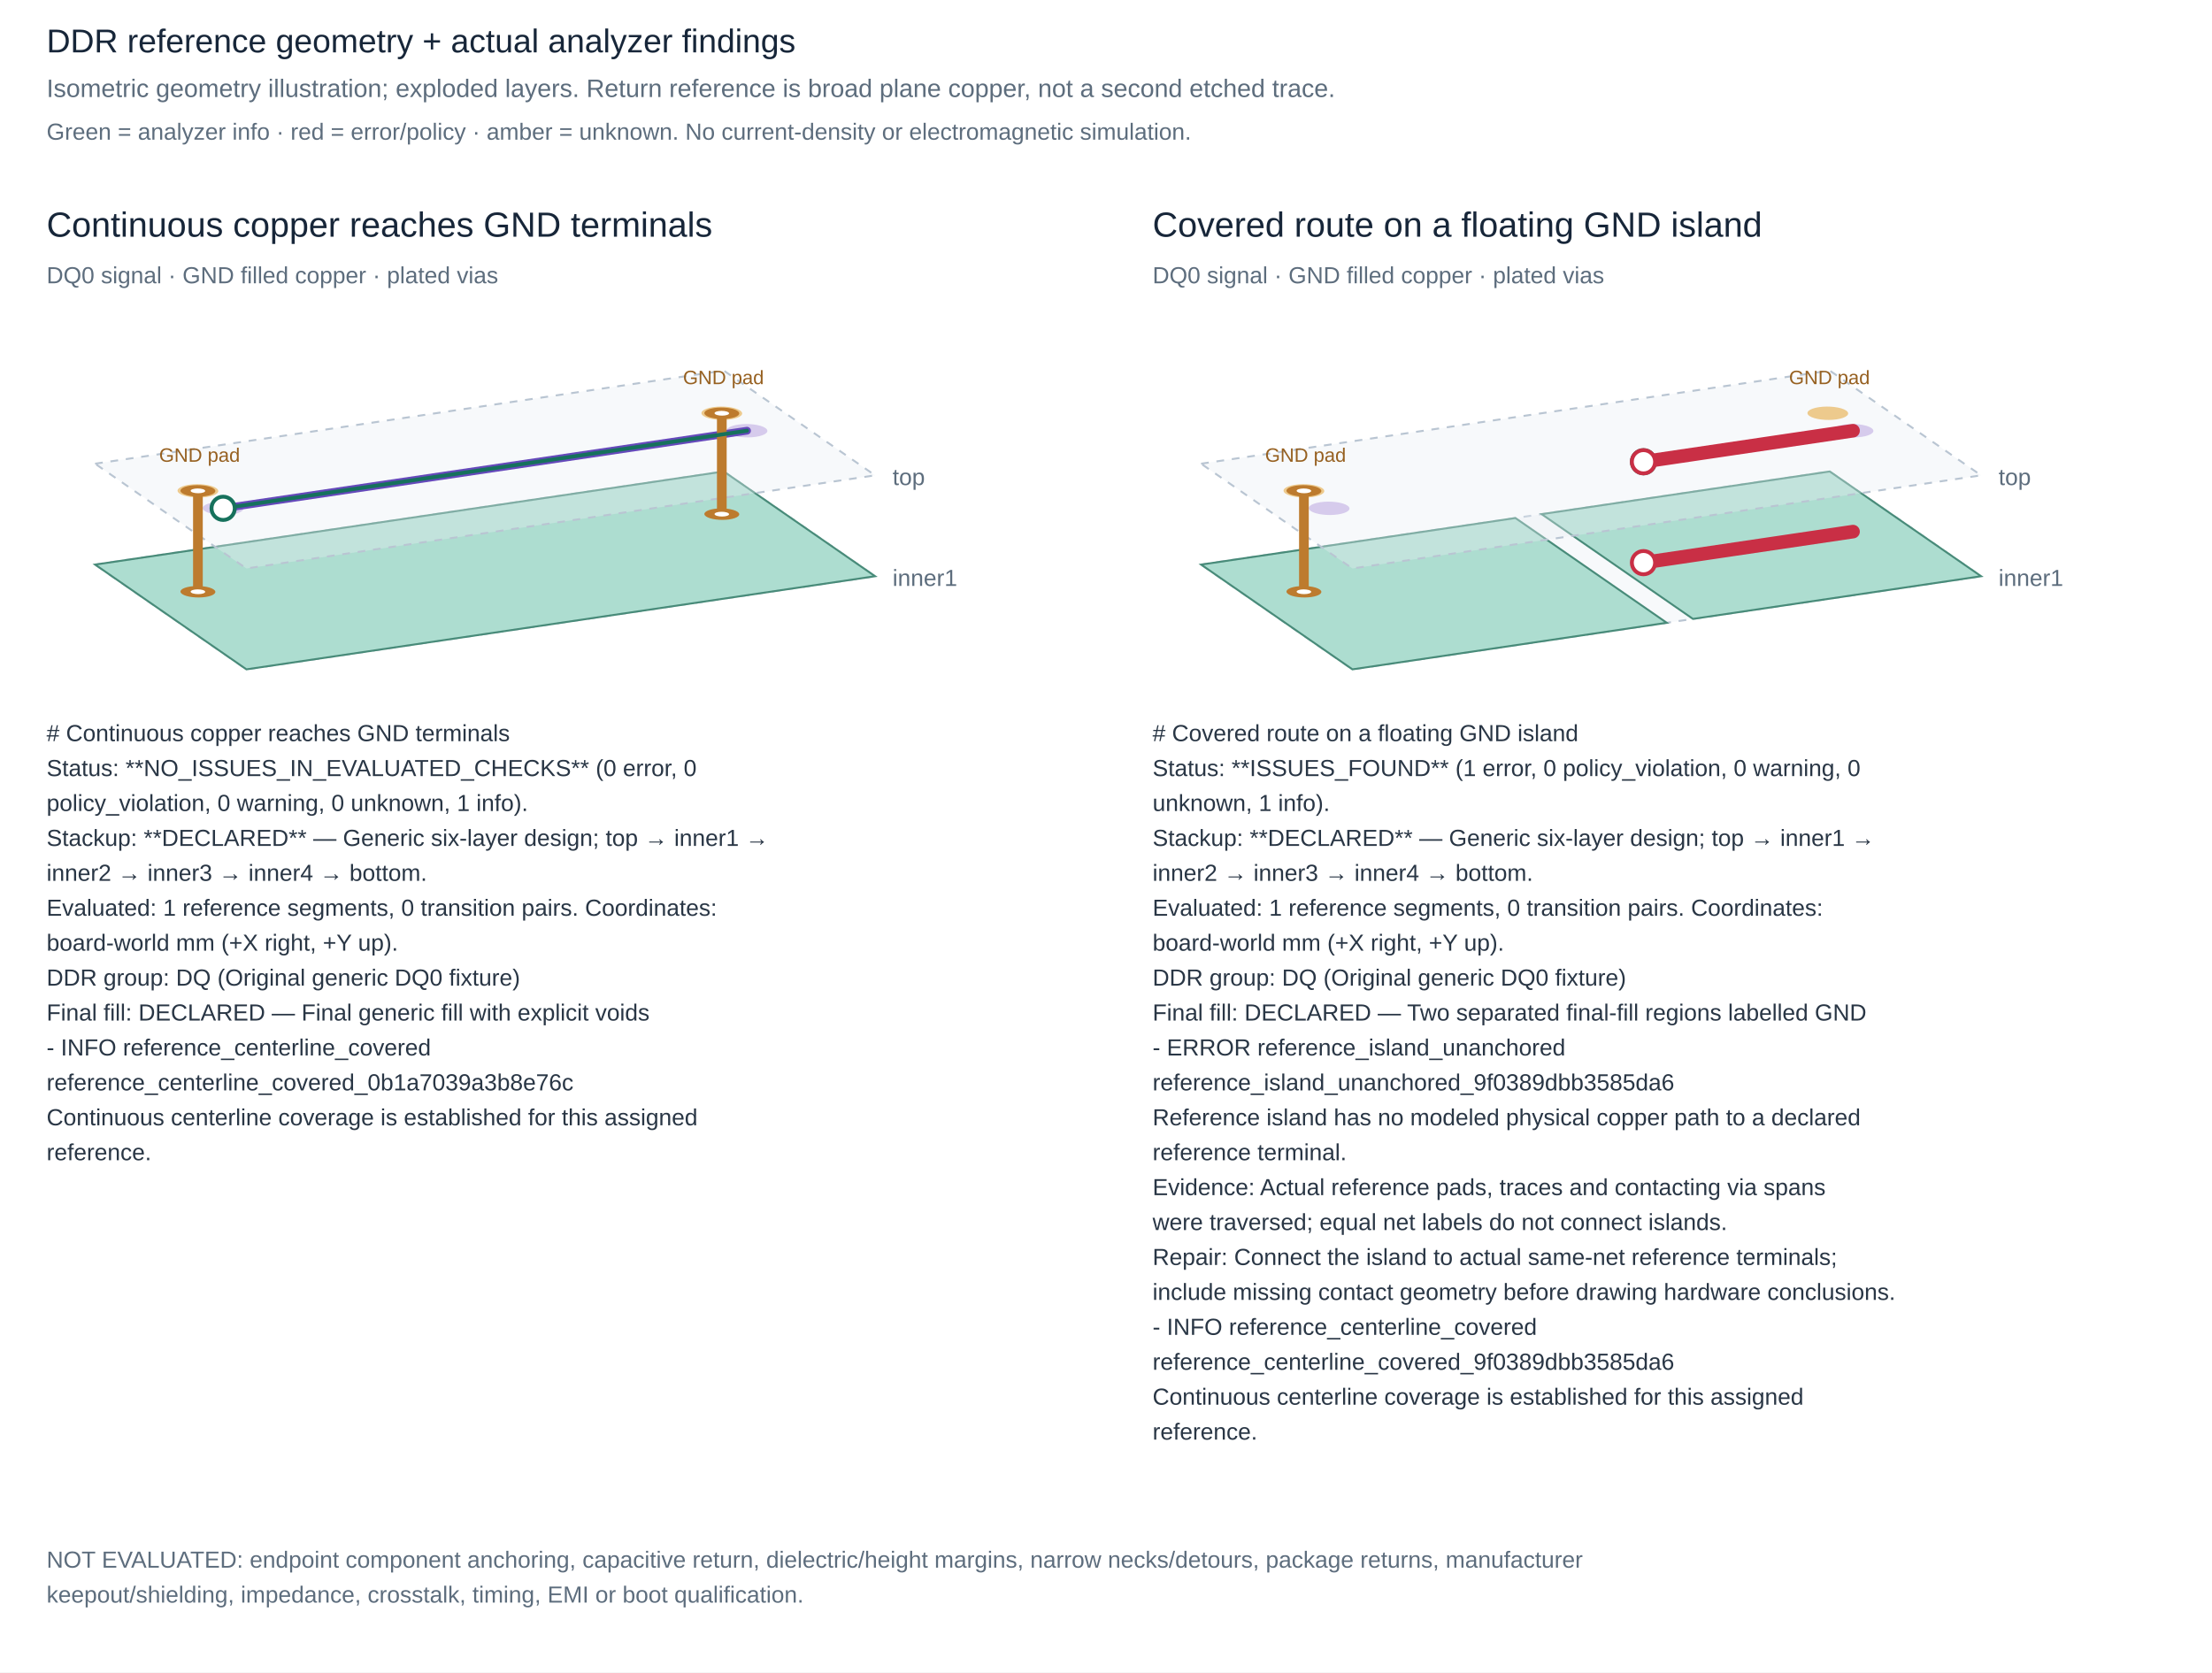
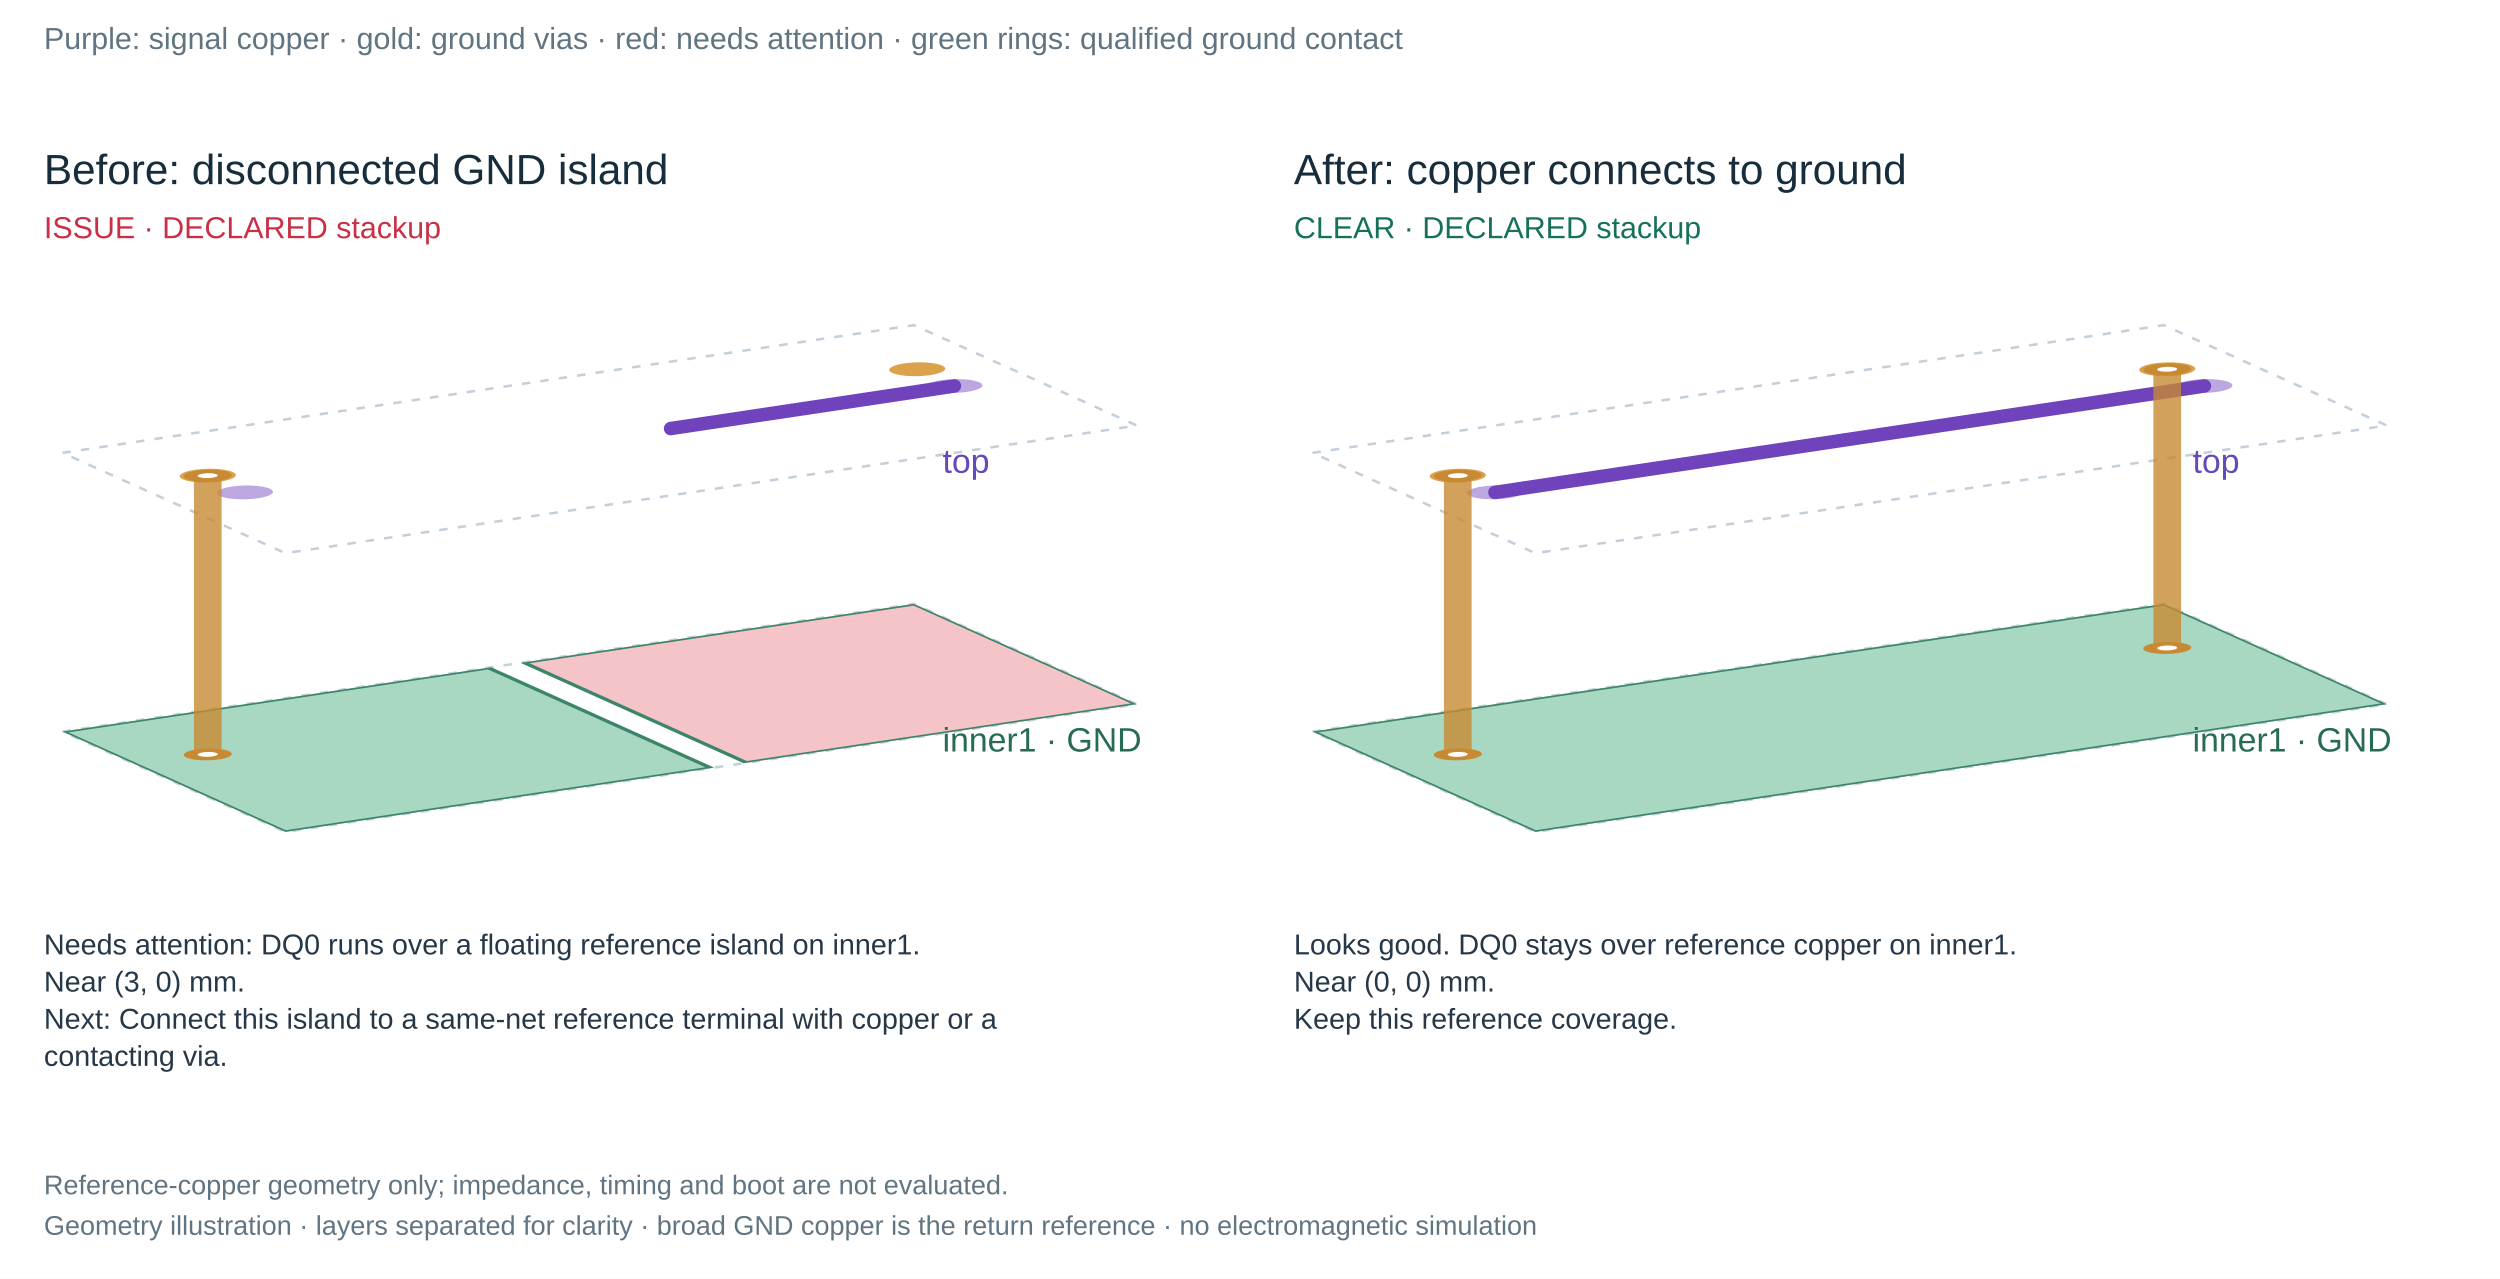
- <svg xmlns="http://www.w3.org/2000/svg" width="1140" height="862" font-family="Arial, sans-serif">
-   <rect width="1140" height="862" fill="#fff" />
-   <text x="24" y="27" font-size="17" fill="#172639">DDR reference geometry + actual analyzer findings</text>
-   <text x="24" y="50" font-size="13" fill="#5d6d7d">Isometric geometry illustration; exploded layers. Return reference is broad plane copper, not a second etched trace.</text>
-   <text x="24" y="72" font-size="12" fill="#5d6d7d">Green = analyzer info · red = error/policy · amber = unknown. No current-density or electromagnetic simulation.</text>
-   <g transform="translate(0,92)">
-     <text x="24" y="30" fill="#172639" font-size="18">Continuous copper reaches GND terminals</text>
-     <text x="24" y="54" fill="#5d6d7d" font-size="12">DQ0 signal · GND filled copper · plated vias</text>
-     <path d="M49,199 L373,151 L451,205 L127,253 Z" fill="#e9eef4" fill-opacity=".35" stroke="#b9c5d2" stroke-dasharray="4 4" />
-     <path d="M127,253 L451,205 L373,151 L49,199 Z" fill="#9bd5c5" fill-opacity=".8" fill-rule="evenodd" stroke="#488b79" />
-     <text x="460" y="210" fill="#5d6d7d" font-size="12">inner1</text>
-     <path d="M49,147 L373,99 L451,153 L127,201 Z" fill="#e9eef4" fill-opacity=".35" stroke="#b9c5d2" stroke-dasharray="4 4" />
-     <text x="460" y="158" fill="#5d6d7d" font-size="12">top</text>
-     <circle transform="matrix(27 -4 13 9 115 170)" r="0.35" fill="#d6cbec" />
-     <circle transform="matrix(27 -4 13 9 385 130)" r="0.35" fill="#d6cbec" />
-     <circle transform="matrix(27 -4 13 9 102 161)" r="0.35" fill="#edca8d" />
-     <text x="82" y="146" fill="#966020" font-size="10">GND pad</text>
-     <circle transform="matrix(27 -4 13 9 372 121)" r="0.35" fill="#edca8d" />
-     <text x="352" y="106" fill="#966020" font-size="10">GND pad</text>
-     <path d="M115,170 L385,130" stroke="#6549bb" stroke-width="4" fill="none" stroke-linecap="round" />
-     <path d="M102,161 L102,213" stroke="#bd7b2e" stroke-width="5" />
-     <g transform="matrix(27 -4 13 9 102 161)">
-       <circle r="0.3" fill="#bd7b2e" />
+ <svg xmlns="http://www.w3.org/2000/svg" width="1480" height="757" font-family="Arial, sans-serif">
+   <rect width="1480" height="757" fill="#fff" />
+   <text x="26" y="29" font-size="18" fill="#617481">Purple: signal copper · gold: ground vias · red: needs attention · green rings: qualified ground contact</text>
+   <g transform="translate(0,65)">
+     <text x="26" y="44" fill="#172d3b" font-size="25">Before: disconnected GND island</text>
+     <text x="26" y="76" fill="#c92f45" font-size="18">ISSUE · DECLARED stackup</text>
+     <clipPath id="crop_0_inner1">
+       <path d="M37,368.1 L541,292.5 L673,351.9 L169,427.5 Z" />
+     </clipPath>
+     <path d="M37,368.1 L541,292.5 L673,351.9 L169,427.5 Z" fill="none" stroke="#c3cfda" stroke-width="1.5" stroke-dasharray="5 6" />
+     <path d="M169,427.5 L421,389.7 L289,330.3 L37,368.1 Z" clip-path="url(#crop_0_inner1)" fill="#a8d7c2" fill-rule="evenodd" stroke="#3d856a" stroke-width="2" />
+     <path d="M442,386.55 L673,351.9 L541,292.5 L310,327.15 Z" clip-path="url(#crop_0_inner1)" fill="#f5c4c8" fill-rule="evenodd" stroke="#3d856a" stroke-width="2" />
+     <text x="558" y="379.9" fill="#276b52" font-size="20">inner1 · GND</text>
+     <clipPath id="crop_0_top">
+       <path d="M37,203.1 L541,127.5 L673,186.9 L169,262.5 Z" />
+     </clipPath>
+     <path d="M37,203.1 L541,127.5 L673,186.9 L169,262.5 Z" fill="none" stroke="#c3cfda" stroke-width="1.5" stroke-dasharray="5 6" />
+     <text x="558" y="214.9" fill="#6549bb" font-size="20">top</text>
+     <g clip-path="url(#crop_0_top)">
+       <circle transform="matrix(42 -6.3 22 9.9 145 226.5)" r="0.35" fill="#bba8e1" />
+     </g>
+     <g clip-path="url(#crop_0_top)">
+       <circle transform="matrix(42 -6.3 22 9.9 565 163.5)" r="0.35" fill="#bba8e1" />
+     </g>
+     <g clip-path="url(#crop_0_top)">
+       <circle transform="matrix(42 -6.3 22 9.9 123 216.6)" r="0.35" fill="#dba24b" />
+     </g>
+     <g clip-path="url(#crop_0_top)">
+       <circle transform="matrix(42 -6.3 22 9.9 543 153.6)" r="0.35" fill="#dba24b" />
+     </g>
+     <g clip-path="url(#crop_0_top)">
+       <path d="M397,188.7 L565,163.5" stroke="#7042bc" stroke-width="8" fill="none" stroke-linecap="round" />
+     </g>
+     <path d="M123,216.6 L123,381.6" stroke="#c78932" stroke-width="16.38" stroke-opacity=".8" />
+     <g transform="matrix(42 -6.3 22 9.9 123 216.6)">
+       <circle r="0.3" fill="#c78932" />
      <circle r="0.125" fill="white" />
    </g>
-     <g transform="matrix(27 -4 13 9 102 213)">
-       <circle r="0.3" fill="#bd7b2e" />
+     <g transform="matrix(42 -6.3 22 9.9 123 381.6)">
+       <circle r="0.3" fill="#c78932" />
      <circle r="0.125" fill="white" />
    </g>
-     <path d="M372,121 L372,173" stroke="#bd7b2e" stroke-width="5" />
-     <g transform="matrix(27 -4 13 9 372 121)">
-       <circle r="0.3" fill="#bd7b2e" />
+     <text x="26" y="500" fill="#263747" font-size="17">Needs attention: DQ0 runs over a floating reference island on inner1.</text>
+     <text x="26" y="522" fill="#263747" font-size="17">Near (3, 0) mm.</text>
+     <text x="26" y="544" fill="#263747" font-size="17">Next: Connect this island to a same-net reference terminal with copper or a </text>
+     <text x="26" y="566" fill="#263747" font-size="17">contacting via.</text>
+   </g>
+   <g transform="translate(740,65)">
+     <text x="26" y="44" fill="#172d3b" font-size="25">After: copper connects to ground</text>
+     <text x="26" y="76" fill="#16715c" font-size="18">CLEAR · DECLARED stackup</text>
+     <clipPath id="crop_1_inner1">
+       <path d="M37,368.1 L541,292.5 L673,351.9 L169,427.5 Z" />
+     </clipPath>
+     <path d="M37,368.1 L541,292.5 L673,351.9 L169,427.5 Z" fill="none" stroke="#c3cfda" stroke-width="1.5" stroke-dasharray="5 6" />
+     <path d="M169,427.5 L673,351.9 L541,292.5 L37,368.1 Z" clip-path="url(#crop_1_inner1)" fill="#a8d7c2" fill-rule="evenodd" stroke="#3d856a" stroke-width="2" />
+     <text x="558" y="379.9" fill="#276b52" font-size="20">inner1 · GND</text>
+     <clipPath id="crop_1_top">
+       <path d="M37,203.1 L541,127.5 L673,186.9 L169,262.5 Z" />
+     </clipPath>
+     <path d="M37,203.1 L541,127.5 L673,186.9 L169,262.5 Z" fill="none" stroke="#c3cfda" stroke-width="1.5" stroke-dasharray="5 6" />
+     <text x="558" y="214.9" fill="#6549bb" font-size="20">top</text>
+     <g clip-path="url(#crop_1_top)">
+       <circle transform="matrix(42 -6.3 22 9.9 145 226.5)" r="0.35" fill="#bba8e1" />
+     </g>
+     <g clip-path="url(#crop_1_top)">
+       <circle transform="matrix(42 -6.3 22 9.9 565 163.5)" r="0.35" fill="#bba8e1" />
+     </g>
+     <g clip-path="url(#crop_1_top)">
+       <circle transform="matrix(42 -6.3 22 9.9 123 216.6)" r="0.35" fill="#dba24b" />
+     </g>
+     <g clip-path="url(#crop_1_top)">
+       <circle transform="matrix(42 -6.3 22 9.9 543 153.6)" r="0.35" fill="#dba24b" />
+     </g>
+     <g clip-path="url(#crop_1_top)">
+       <path d="M145,226.5 L565,163.5" stroke="#7042bc" stroke-width="8" fill="none" stroke-linecap="round" />
+     </g>
+     <path d="M123,216.6 L123,381.6" stroke="#c78932" stroke-width="16.38" stroke-opacity=".8" />
+     <g transform="matrix(42 -6.3 22 9.9 123 216.6)">
+       <circle r="0.3" fill="#c78932" />
      <circle r="0.125" fill="white" />
    </g>
-     <g transform="matrix(27 -4 13 9 372 173)">
-       <circle r="0.3" fill="#bd7b2e" />
+     <g transform="matrix(42 -6.3 22 9.9 123 381.6)">
+       <circle r="0.3" fill="#c78932" />
      <circle r="0.125" fill="white" />
    </g>
-     <path d="M115,170 L385,130" stroke="#16715c" stroke-width="2" fill="none" stroke-linecap="round" />
-     <circle cx="115" cy="170" r="6" stroke="#16715c" stroke-width="2" fill="white" />
-     <text x="24" y="290" fill="#293645" font-size="12"># Continuous copper reaches GND terminals</text>
-     <text x="24" y="308" fill="#293645" font-size="12">Status: **NO_ISSUES_IN_EVALUATED_CHECKS** (0 error, 0 </text>
-     <text x="24" y="326" fill="#293645" font-size="12">policy_violation, 0 warning, 0 unknown, 1 info).</text>
-     <text x="24" y="344" fill="#293645" font-size="12">Stackup: **DECLARED** — Generic six-layer design; top → inner1 → </text>
-     <text x="24" y="362" fill="#293645" font-size="12">inner2 → inner3 → inner4 → bottom.</text>
-     <text x="24" y="380" fill="#293645" font-size="12">Evaluated: 1 reference segments, 0 transition pairs. Coordinates: </text>
-     <text x="24" y="398" fill="#293645" font-size="12">board-world mm (+X right, +Y up).</text>
-     <text x="24" y="416" fill="#293645" font-size="12">DDR group: DQ (Original generic DQ0 fixture)</text>
-     <text x="24" y="434" fill="#293645" font-size="12">Final fill: DECLARED — Final generic fill with explicit voids</text>
-     <text x="24" y="452" fill="#293645" font-size="12">- INFO reference_centerline_covered</text>
-     <text x="24" y="470" fill="#293645" font-size="12">  reference_centerline_covered_0b1a7039a3b8e76c</text>
-     <text x="24" y="488" fill="#293645" font-size="12">  Continuous centerline coverage is established for this assigned </text>
-     <text x="24" y="506" fill="#293645" font-size="12">reference.</text>
-   </g>
-   <g transform="translate(570,92)">
-     <text x="24" y="30" fill="#172639" font-size="18">Covered route on a floating GND island</text>
-     <text x="24" y="54" fill="#5d6d7d" font-size="12">DQ0 signal · GND filled copper · plated vias</text>
-     <path d="M49,199 L373,151 L451,205 L127,253 Z" fill="#e9eef4" fill-opacity=".35" stroke="#b9c5d2" stroke-dasharray="4 4" />
-     <path d="M127,253 L289,229 L211,175 L49,199 Z" fill="#9bd5c5" fill-opacity=".8" fill-rule="evenodd" stroke="#488b79" />
-     <path d="M302.5,227 L451,205 L373,151 L224.5,173 Z" fill="#9bd5c5" fill-opacity=".8" fill-rule="evenodd" stroke="#488b79" />
-     <text x="460" y="210" fill="#5d6d7d" font-size="12">inner1</text>
-     <path d="M49,147 L373,99 L451,153 L127,201 Z" fill="#e9eef4" fill-opacity=".35" stroke="#b9c5d2" stroke-dasharray="4 4" />
-     <text x="460" y="158" fill="#5d6d7d" font-size="12">top</text>
-     <circle transform="matrix(27 -4 13 9 115 170)" r="0.35" fill="#d6cbec" />
-     <circle transform="matrix(27 -4 13 9 385 130)" r="0.35" fill="#d6cbec" />
-     <circle transform="matrix(27 -4 13 9 102 161)" r="0.35" fill="#edca8d" />
-     <text x="82" y="146" fill="#966020" font-size="10">GND pad</text>
-     <circle transform="matrix(27 -4 13 9 372 121)" r="0.35" fill="#edca8d" />
-     <text x="352" y="106" fill="#966020" font-size="10">GND pad</text>
-     <path d="M277,146 L385,130" stroke="#6549bb" stroke-width="4" fill="none" stroke-linecap="round" />
-     <path d="M102,161 L102,213" stroke="#bd7b2e" stroke-width="5" />
-     <g transform="matrix(27 -4 13 9 102 161)">
-       <circle r="0.3" fill="#bd7b2e" />
+     <path d="M543,153.6 L543,318.6" stroke="#c78932" stroke-width="16.38" stroke-opacity=".8" />
+     <g transform="matrix(42 -6.3 22 9.9 543 153.6)">
+       <circle r="0.3" fill="#c78932" />
      <circle r="0.125" fill="white" />
    </g>
-     <g transform="matrix(27 -4 13 9 102 213)">
-       <circle r="0.3" fill="#bd7b2e" />
+     <g transform="matrix(42 -6.3 22 9.9 543 318.6)">
+       <circle r="0.3" fill="#c78932" />
      <circle r="0.125" fill="white" />
    </g>
-     <path d="M277,146 L385,130" stroke="#16715c" stroke-width="2" fill="none" stroke-linecap="round" />
-     <circle cx="277" cy="146" r="6" stroke="#16715c" stroke-width="2" fill="white" />
-     <path d="M277,198 L385,182" stroke="#c92f45" stroke-width="7" fill="none" stroke-linecap="round" />
-     <circle cx="277" cy="198" r="6" stroke="#c92f45" stroke-width="2" fill="white" />
-     <path d="M277,146 L385,130" stroke="#c92f45" stroke-width="7" fill="none" stroke-linecap="round" />
-     <circle cx="277" cy="146" r="6" stroke="#c92f45" stroke-width="2" fill="white" />
-     <text x="24" y="290" fill="#293645" font-size="12"># Covered route on a floating GND island</text>
-     <text x="24" y="308" fill="#293645" font-size="12">Status: **ISSUES_FOUND** (1 error, 0 policy_violation, 0 warning, 0 </text>
-     <text x="24" y="326" fill="#293645" font-size="12">unknown, 1 info).</text>
-     <text x="24" y="344" fill="#293645" font-size="12">Stackup: **DECLARED** — Generic six-layer design; top → inner1 → </text>
-     <text x="24" y="362" fill="#293645" font-size="12">inner2 → inner3 → inner4 → bottom.</text>
-     <text x="24" y="380" fill="#293645" font-size="12">Evaluated: 1 reference segments, 0 transition pairs. Coordinates: </text>
-     <text x="24" y="398" fill="#293645" font-size="12">board-world mm (+X right, +Y up).</text>
-     <text x="24" y="416" fill="#293645" font-size="12">DDR group: DQ (Original generic DQ0 fixture)</text>
-     <text x="24" y="434" fill="#293645" font-size="12">Final fill: DECLARED — Two separated final-fill regions labelled GND</text>
-     <text x="24" y="452" fill="#293645" font-size="12">- ERROR reference_island_unanchored</text>
-     <text x="24" y="470" fill="#293645" font-size="12">  reference_island_unanchored_9f0389dbb3585da6</text>
-     <text x="24" y="488" fill="#293645" font-size="12">  Reference island has no modeled physical copper path to a declared </text>
-     <text x="24" y="506" fill="#293645" font-size="12">reference terminal.</text>
-     <text x="24" y="524" fill="#293645" font-size="12">  Evidence: Actual reference pads, traces and contacting via spans </text>
-     <text x="24" y="542" fill="#293645" font-size="12">were traversed; equal net labels do not connect islands.</text>
-     <text x="24" y="560" fill="#293645" font-size="12">  Repair: Connect the island to actual same-net reference terminals; </text>
-     <text x="24" y="578" fill="#293645" font-size="12">include missing contact geometry before drawing hardware conclusions.</text>
-     <text x="24" y="596" fill="#293645" font-size="12">- INFO reference_centerline_covered</text>
-     <text x="24" y="614" fill="#293645" font-size="12">  reference_centerline_covered_9f0389dbb3585da6</text>
-     <text x="24" y="632" fill="#293645" font-size="12">  Continuous centerline coverage is established for this assigned </text>
-     <text x="24" y="650" fill="#293645" font-size="12">reference.</text>
+     <text x="26" y="500" fill="#263747" font-size="17">Looks good. DQ0 stays over reference copper on inner1.</text>
+     <text x="26" y="522" fill="#263747" font-size="17">Near (0, 0) mm.</text>
+     <text x="26" y="544" fill="#263747" font-size="17">Keep this reference coverage.</text>
  </g>
-   <text x="24" y="808" font-size="12" fill="#5d6d7d">NOT EVALUATED: endpoint component anchoring, capacitive return, dielectric/height margins, narrow necks/detours, package returns, manufacturer </text>
-   <text x="24" y="826" font-size="12" fill="#5d6d7d">keepout/shielding, impedance, crosstalk, timing, EMI or boot qualification.</text>
+   <text x="26" y="707" fill="#617481" font-size="16">Reference-copper geometry only; impedance, timing and boot are not evaluated.</text>
+   <text x="26" y="731" fill="#617481" font-size="16">Geometry illustration · layers separated for clarity · broad GND copper is the return reference · no electromagnetic simulation</text>
</svg>
